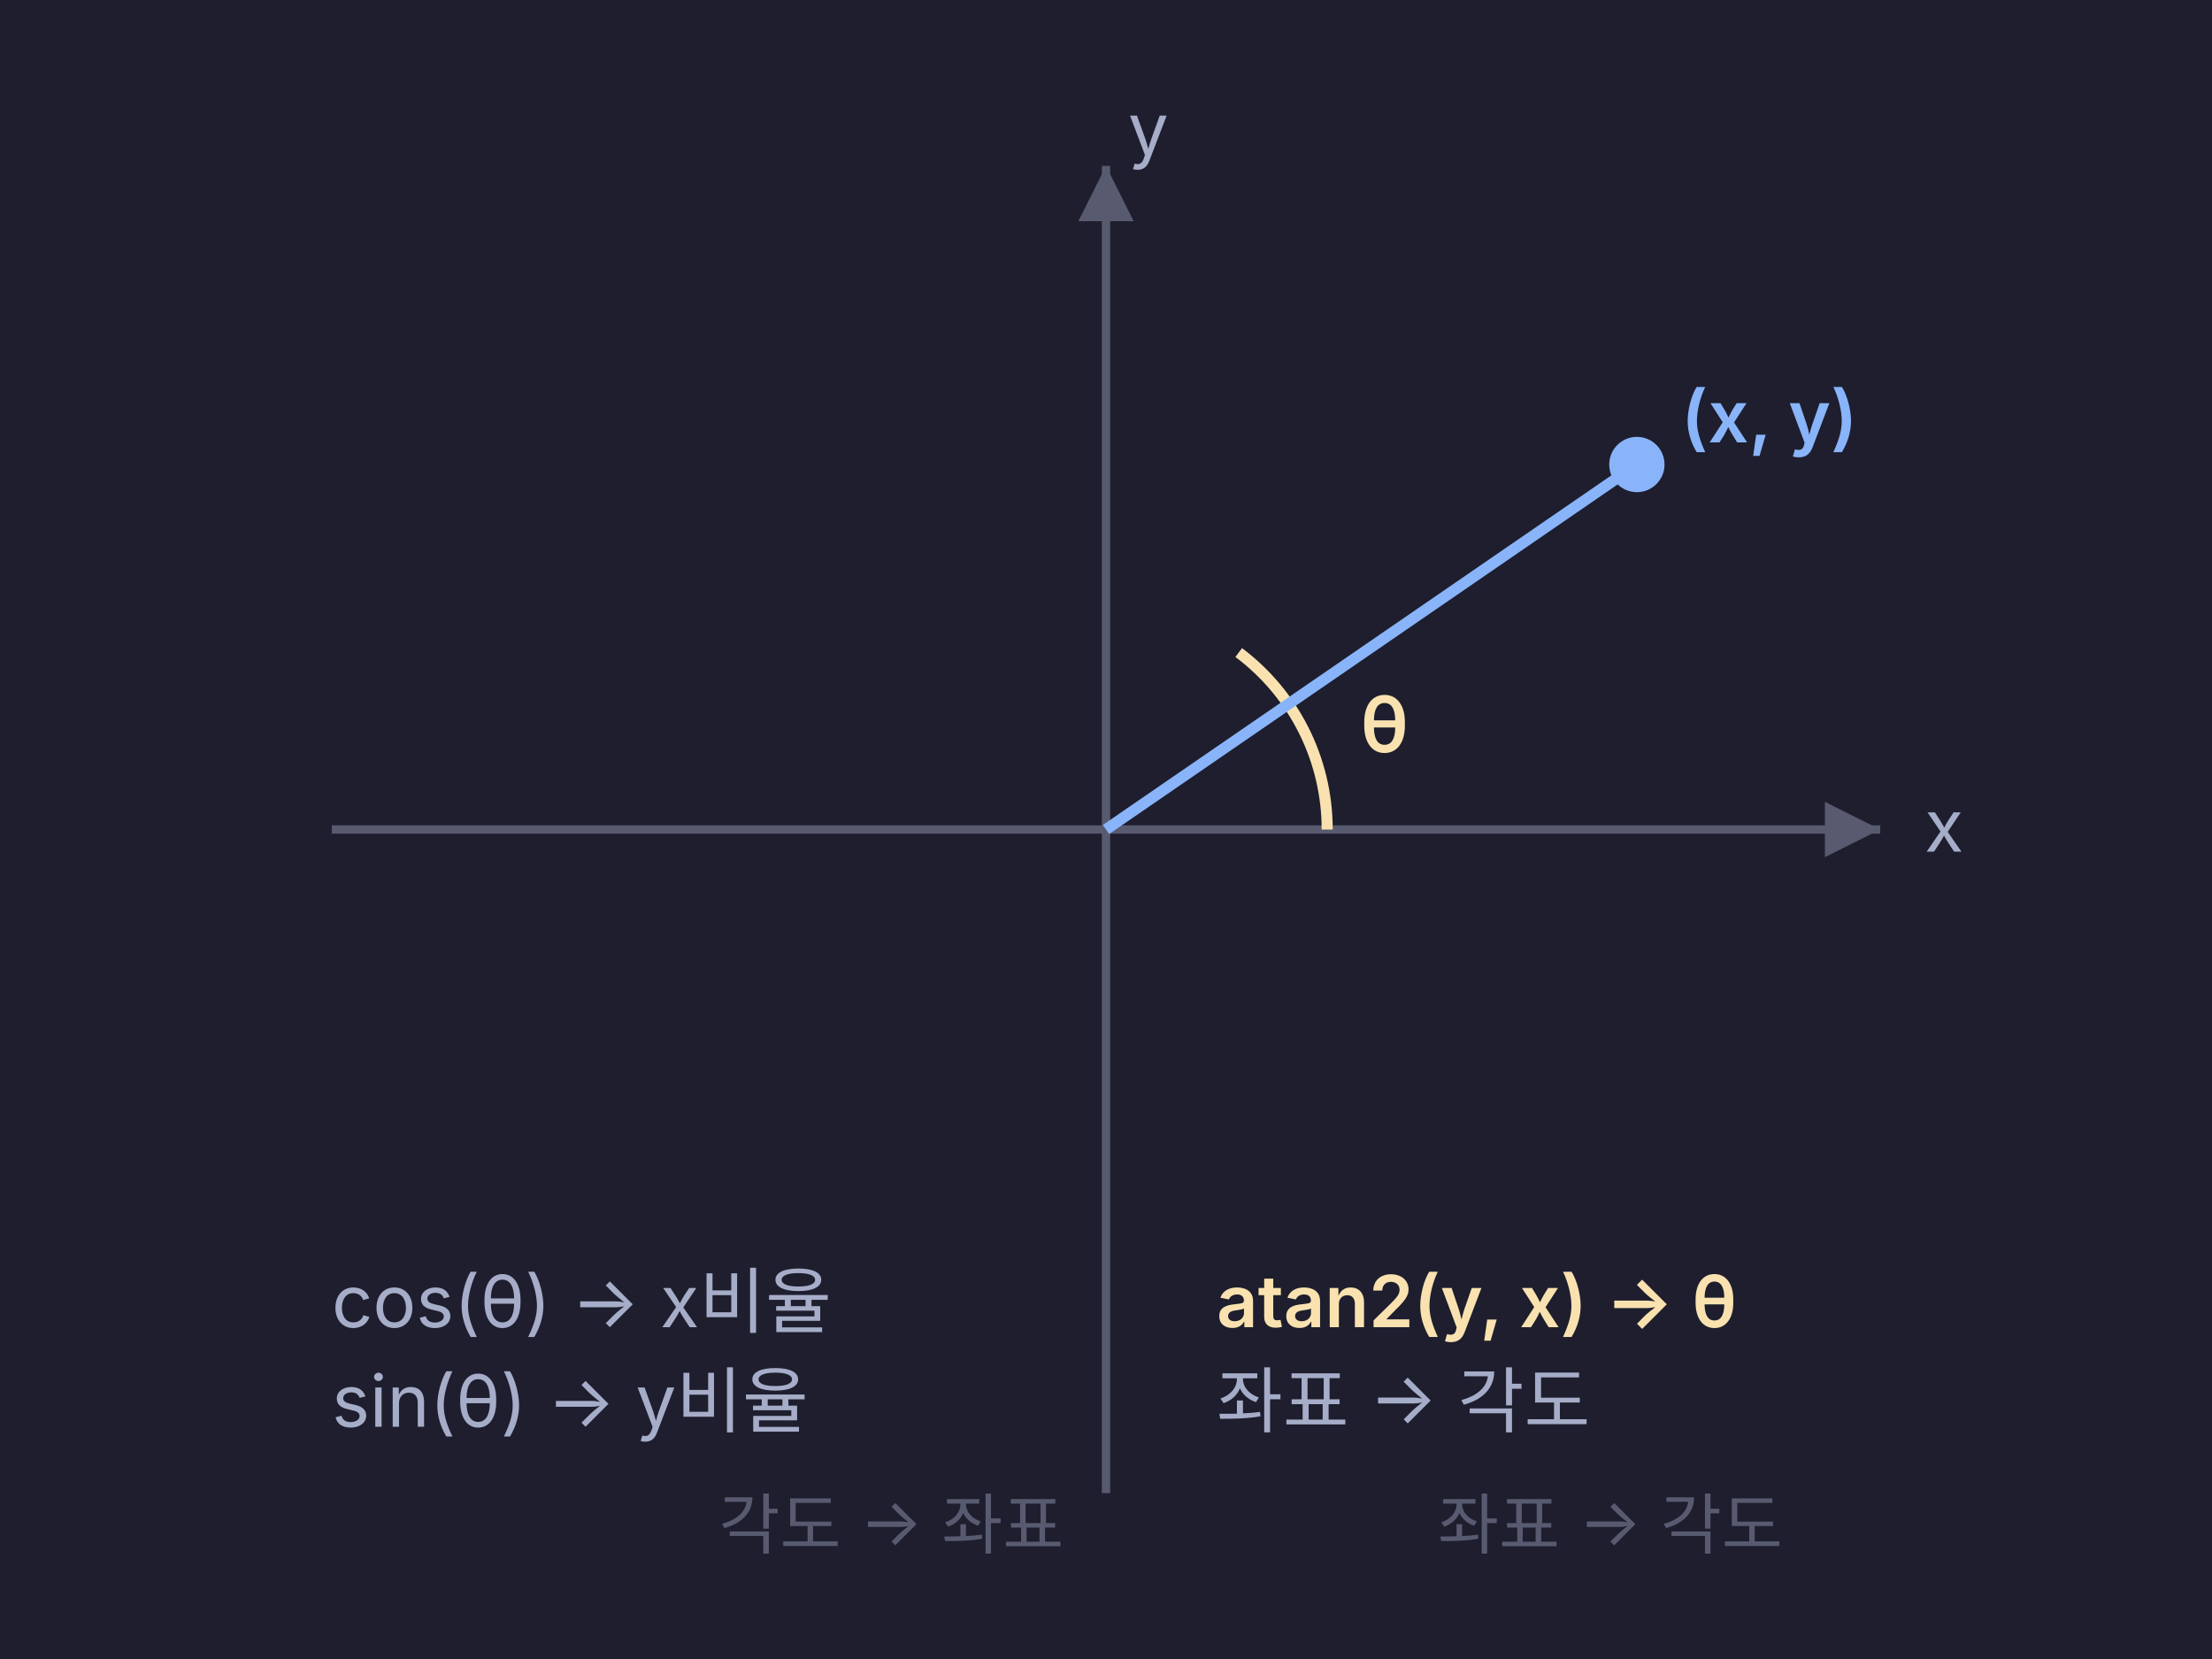
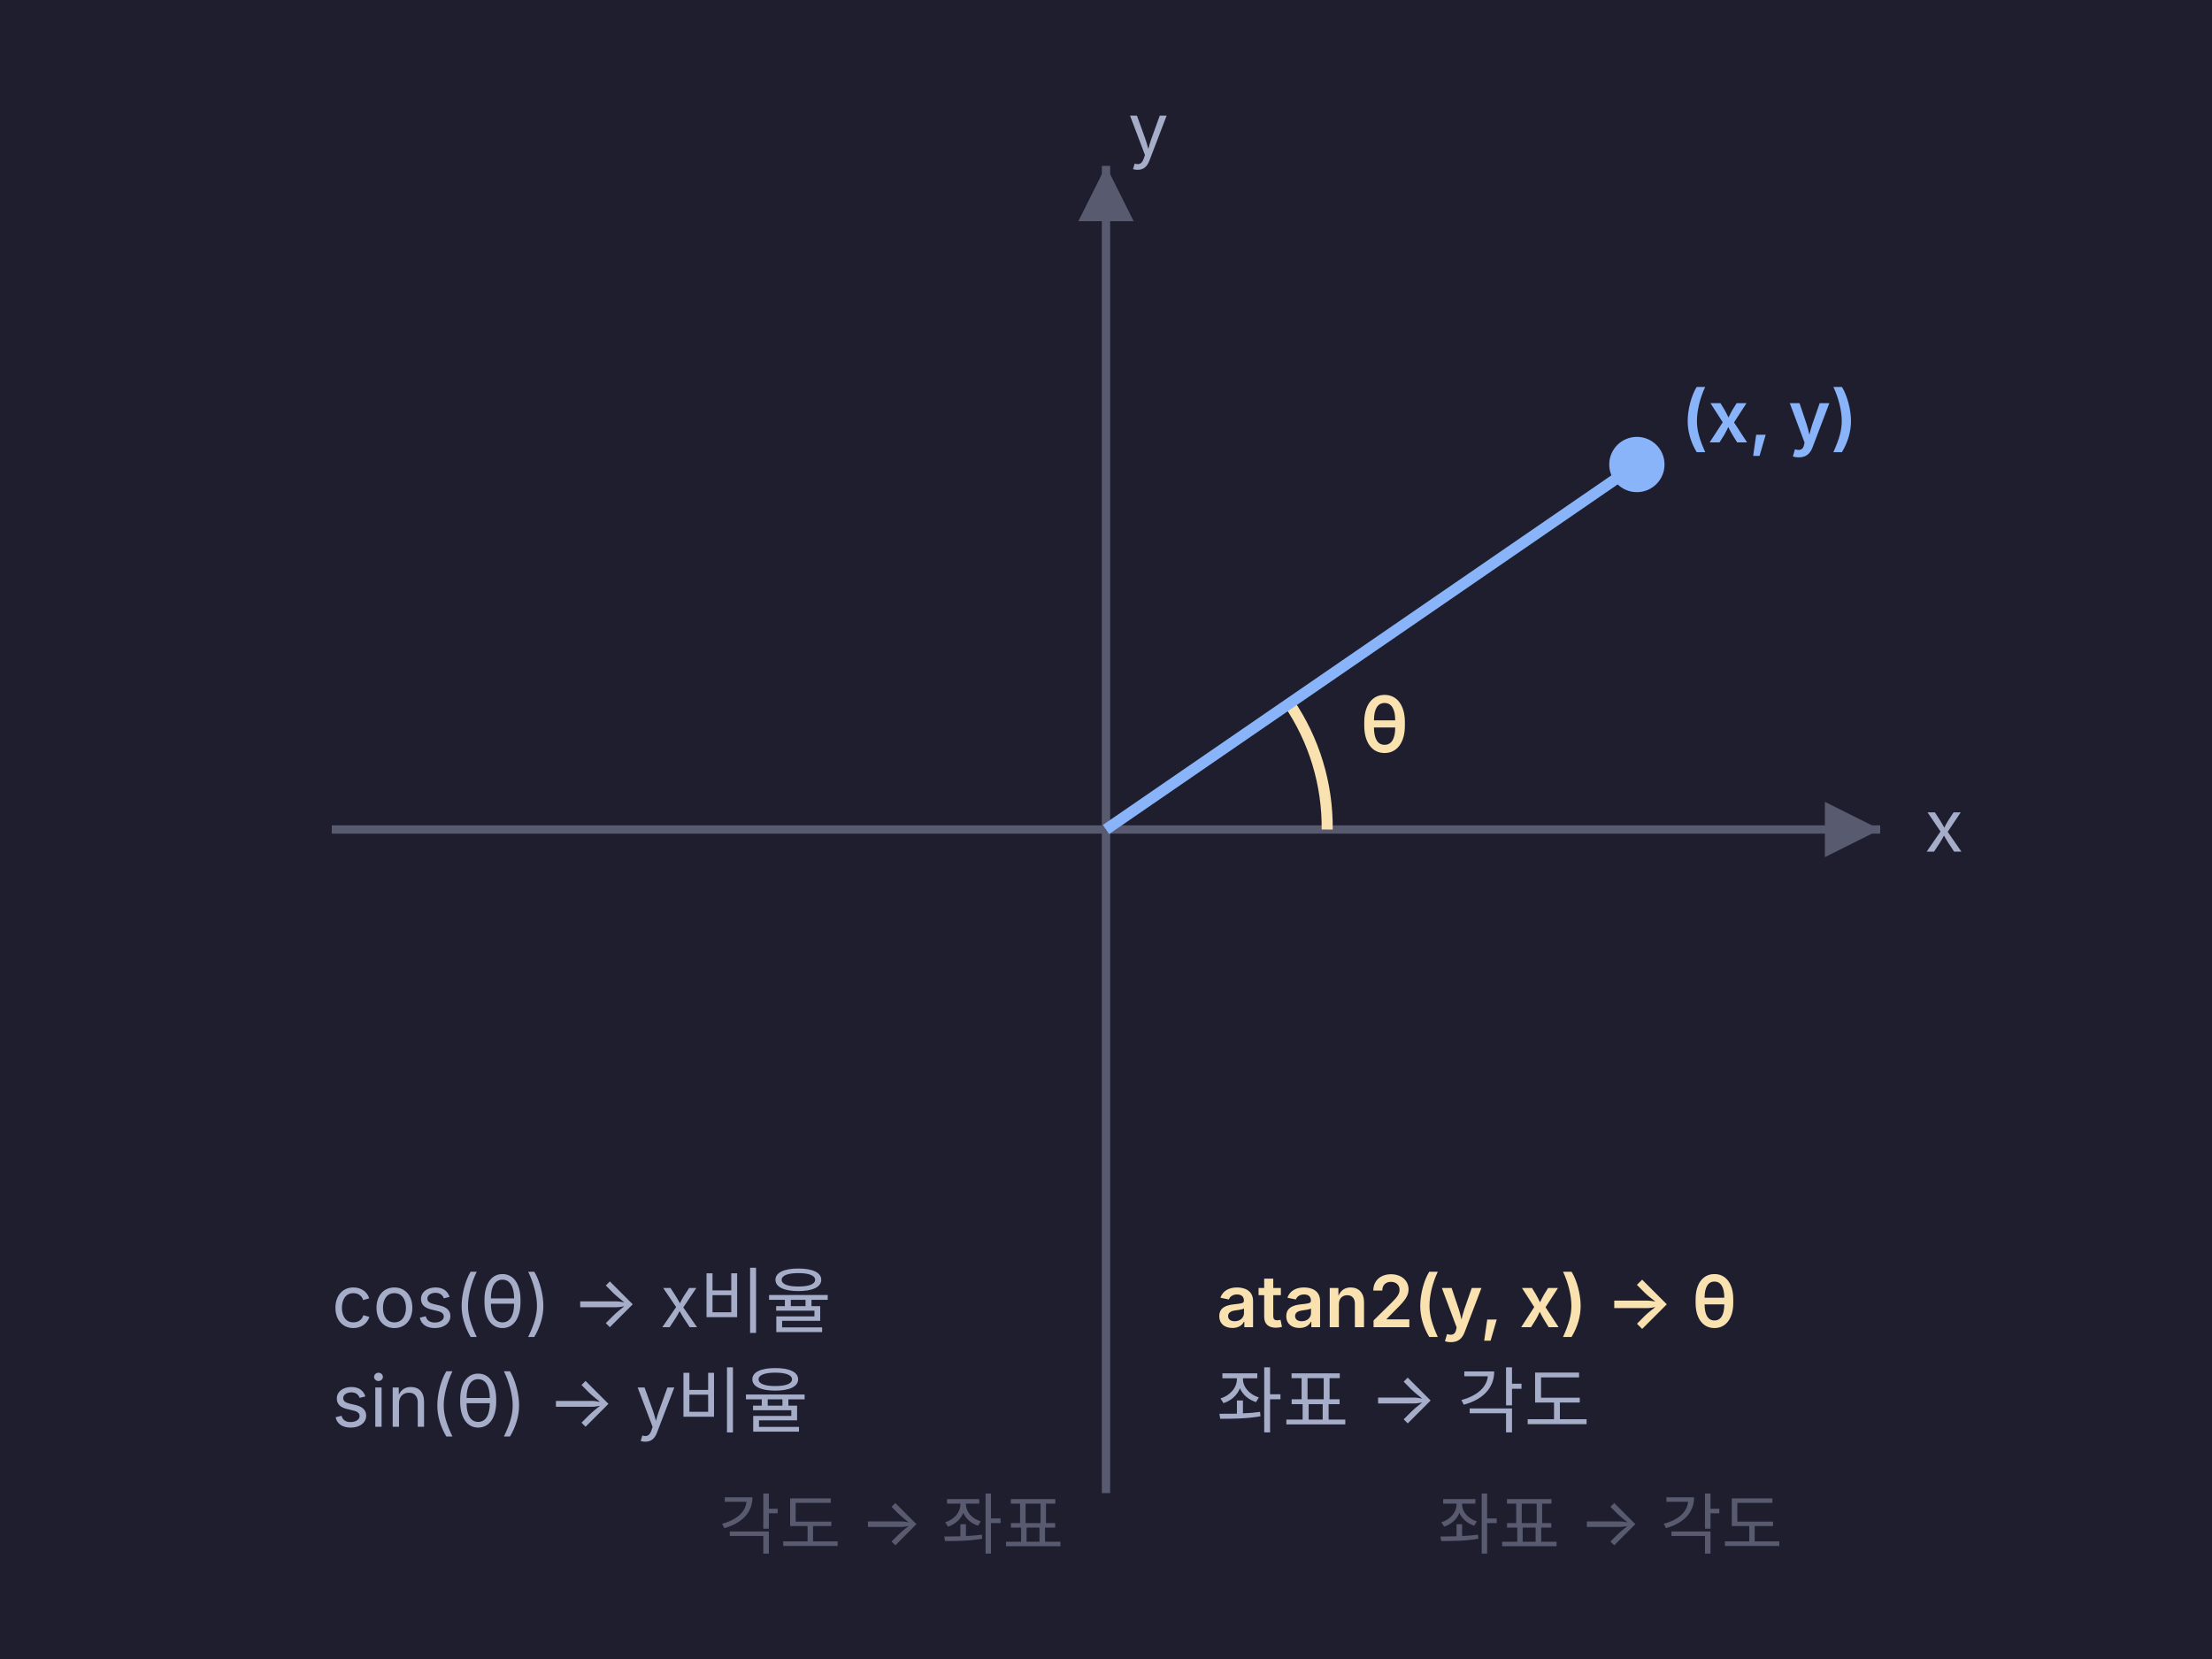
<svg xmlns="http://www.w3.org/2000/svg" viewBox="0 0 400 300" font-family="system-ui, -apple-system, sans-serif">
  <rect width="400" height="300" fill="#1e1e2e" />
  <line x1="60" y1="150" x2="340" y2="150" stroke="#585b70" stroke-width="1.5" />
  <line x1="200" y1="30" x2="200" y2="270" stroke="#585b70" stroke-width="1.5" />
  <polygon points="340,150 330,145 330,155" fill="#585b70" />
  <polygon points="200,30 195,40 205,40" fill="#585b70" />
  <text x="348" y="154" fill="#a6adc8" font-size="13">x</text>
  <text x="204" y="28" fill="#a6adc8" font-size="13">y</text>
-   <path d="M 240 150 A 40 40 0 0 0 224 118" fill="none" stroke="#f9e2af" stroke-width="2" />
+   <path d="M 240 150 A 40 40 0 0 0 233 127" fill="none" stroke="#f9e2af" stroke-width="2" />
  <line x1="200" y1="150" x2="296" y2="84" stroke="#89b4fa" stroke-width="2" />
  <circle cx="296" cy="84" r="5" fill="#89b4fa" />
  <text x="304" y="80" fill="#89b4fa" font-size="13" font-weight="600">(x, y)</text>
  <text x="246" y="136" fill="#f9e2af" font-size="14" font-weight="600">θ</text>
  <text x="60" y="240" fill="#a6adc8" font-size="13">cos(θ) → x비율</text>
  <text x="60" y="258" fill="#a6adc8" font-size="13">sin(θ) → y비율</text>
  <text x="220" y="240" fill="#f9e2af" font-size="13" font-weight="600">atan2(y, x) → θ</text>
  <text x="220" y="258" fill="#a6adc8" font-size="13">좌표 → 각도</text>
  <text x="130" y="280" fill="#585b70" font-size="12">각도 → 좌표</text>
  <text x="260" y="280" fill="#585b70" font-size="12">좌표 → 각도</text>
</svg>
